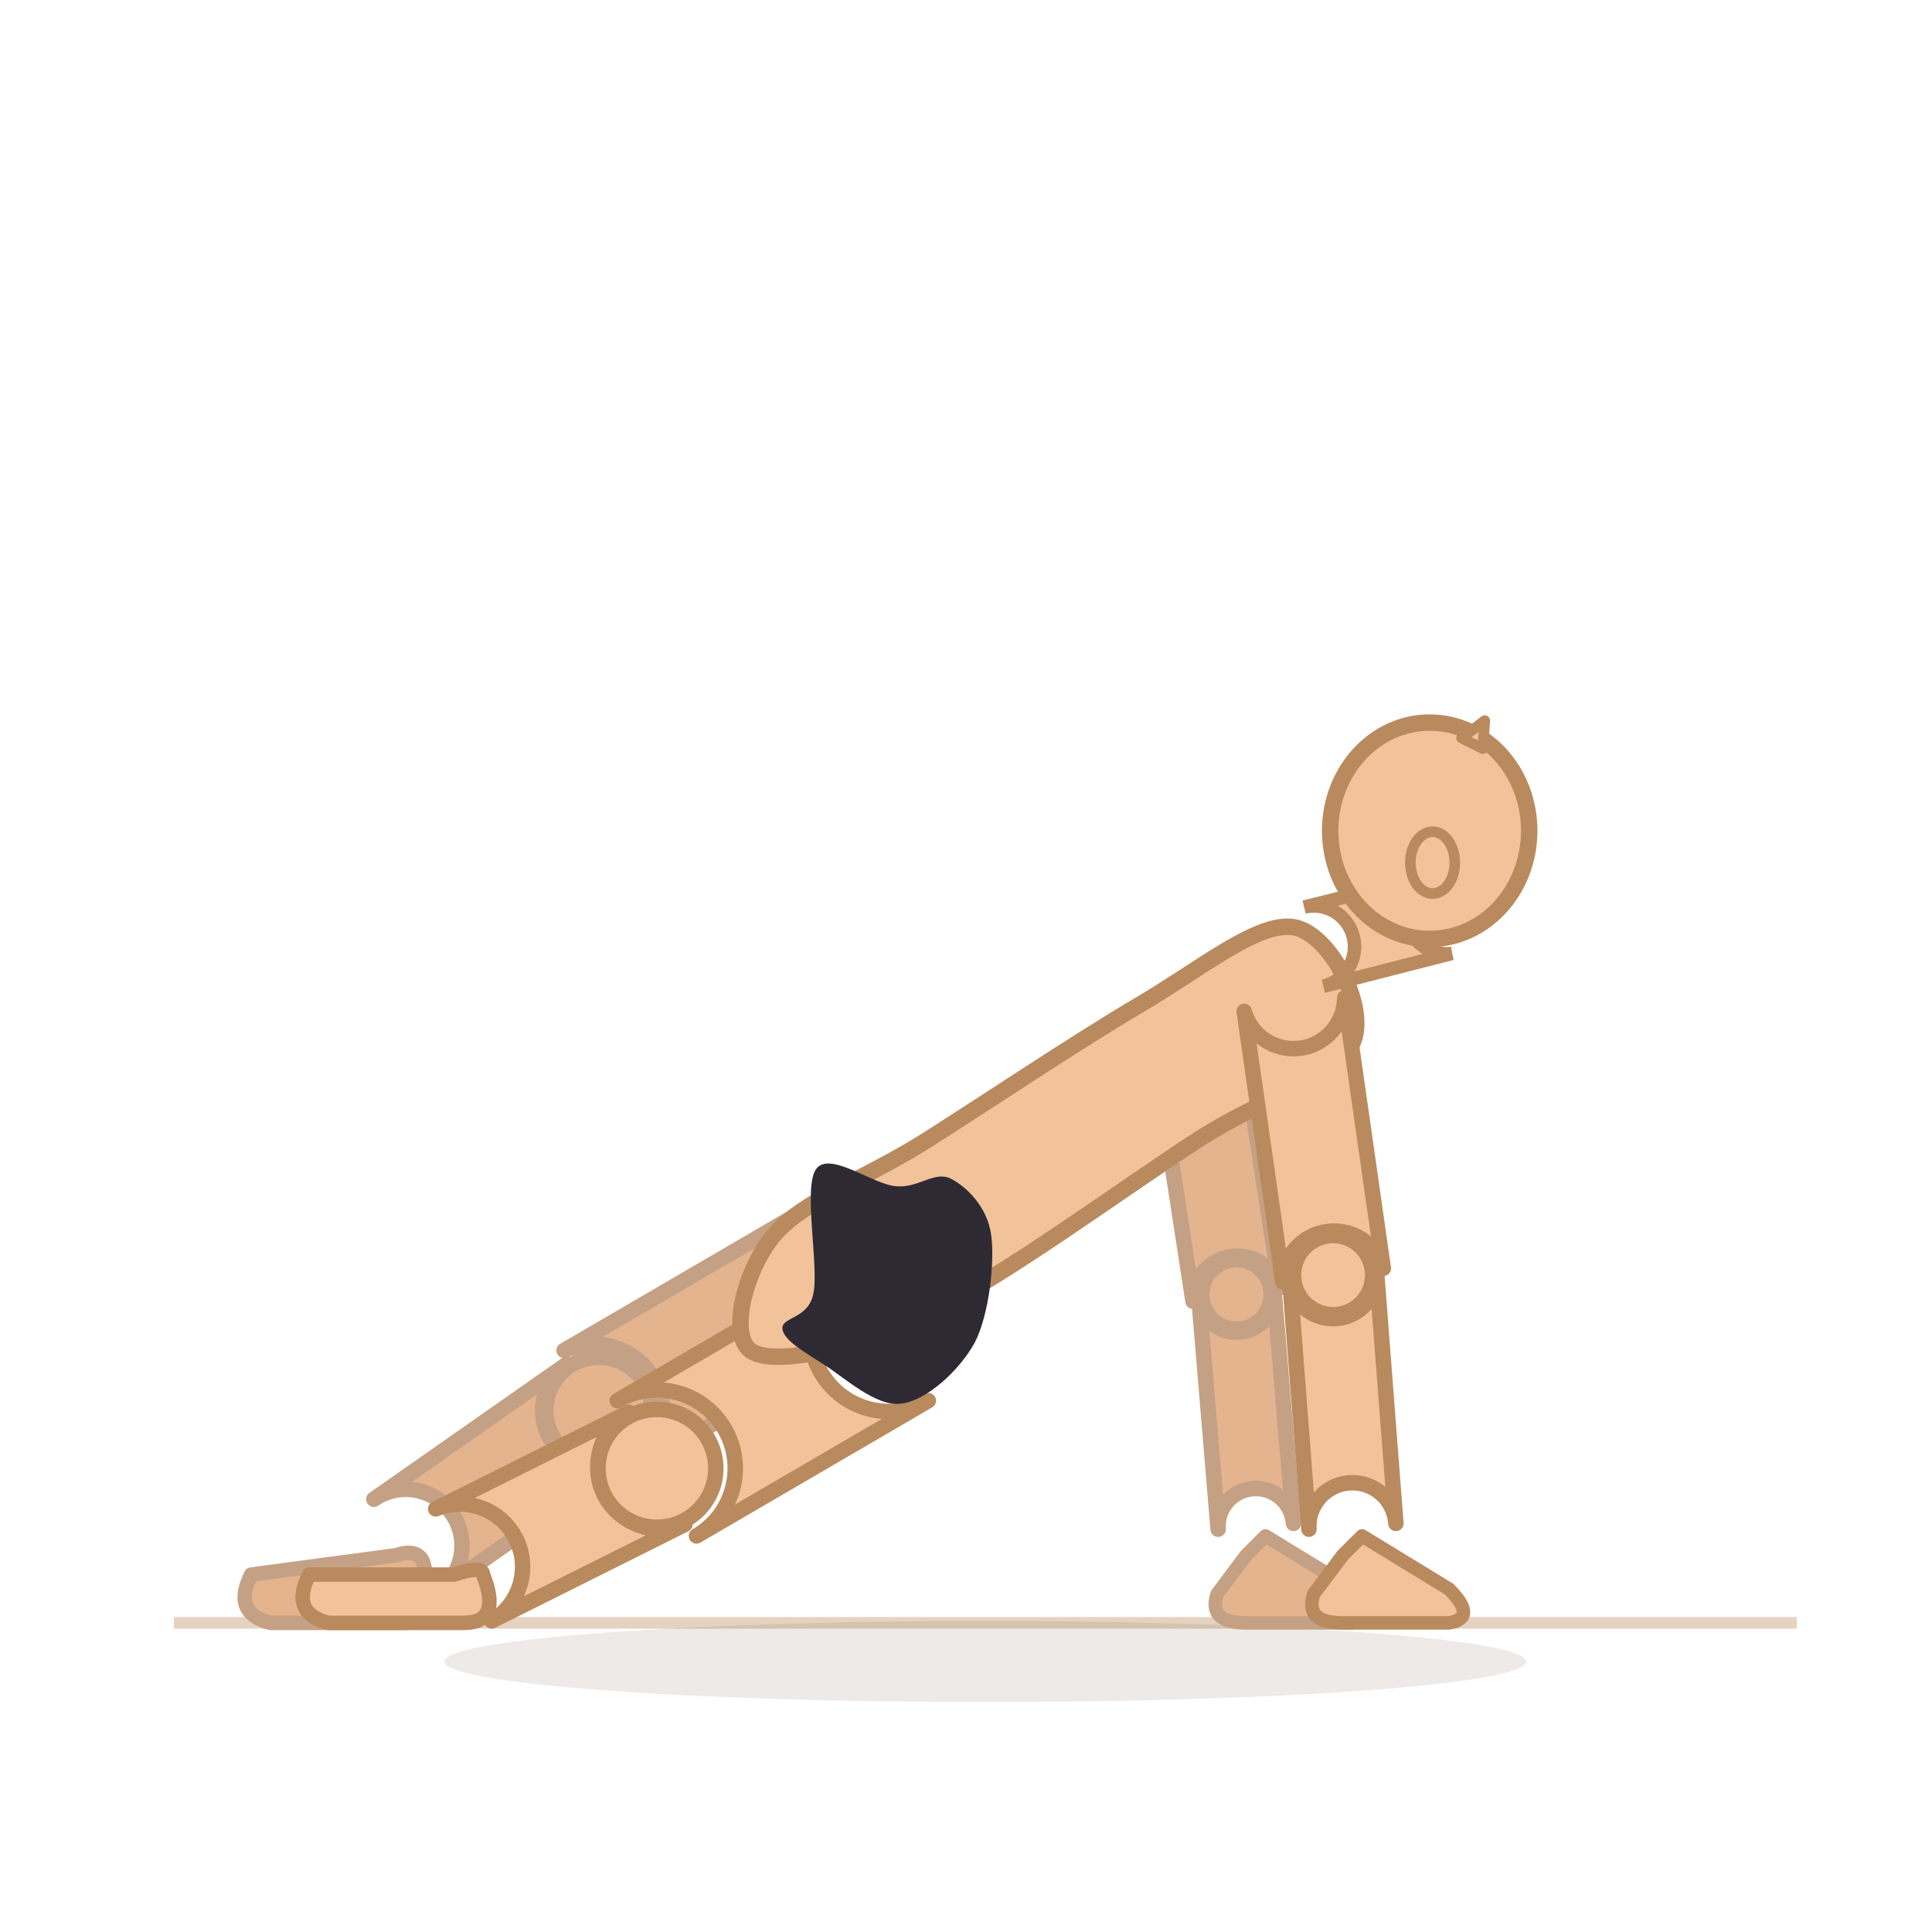
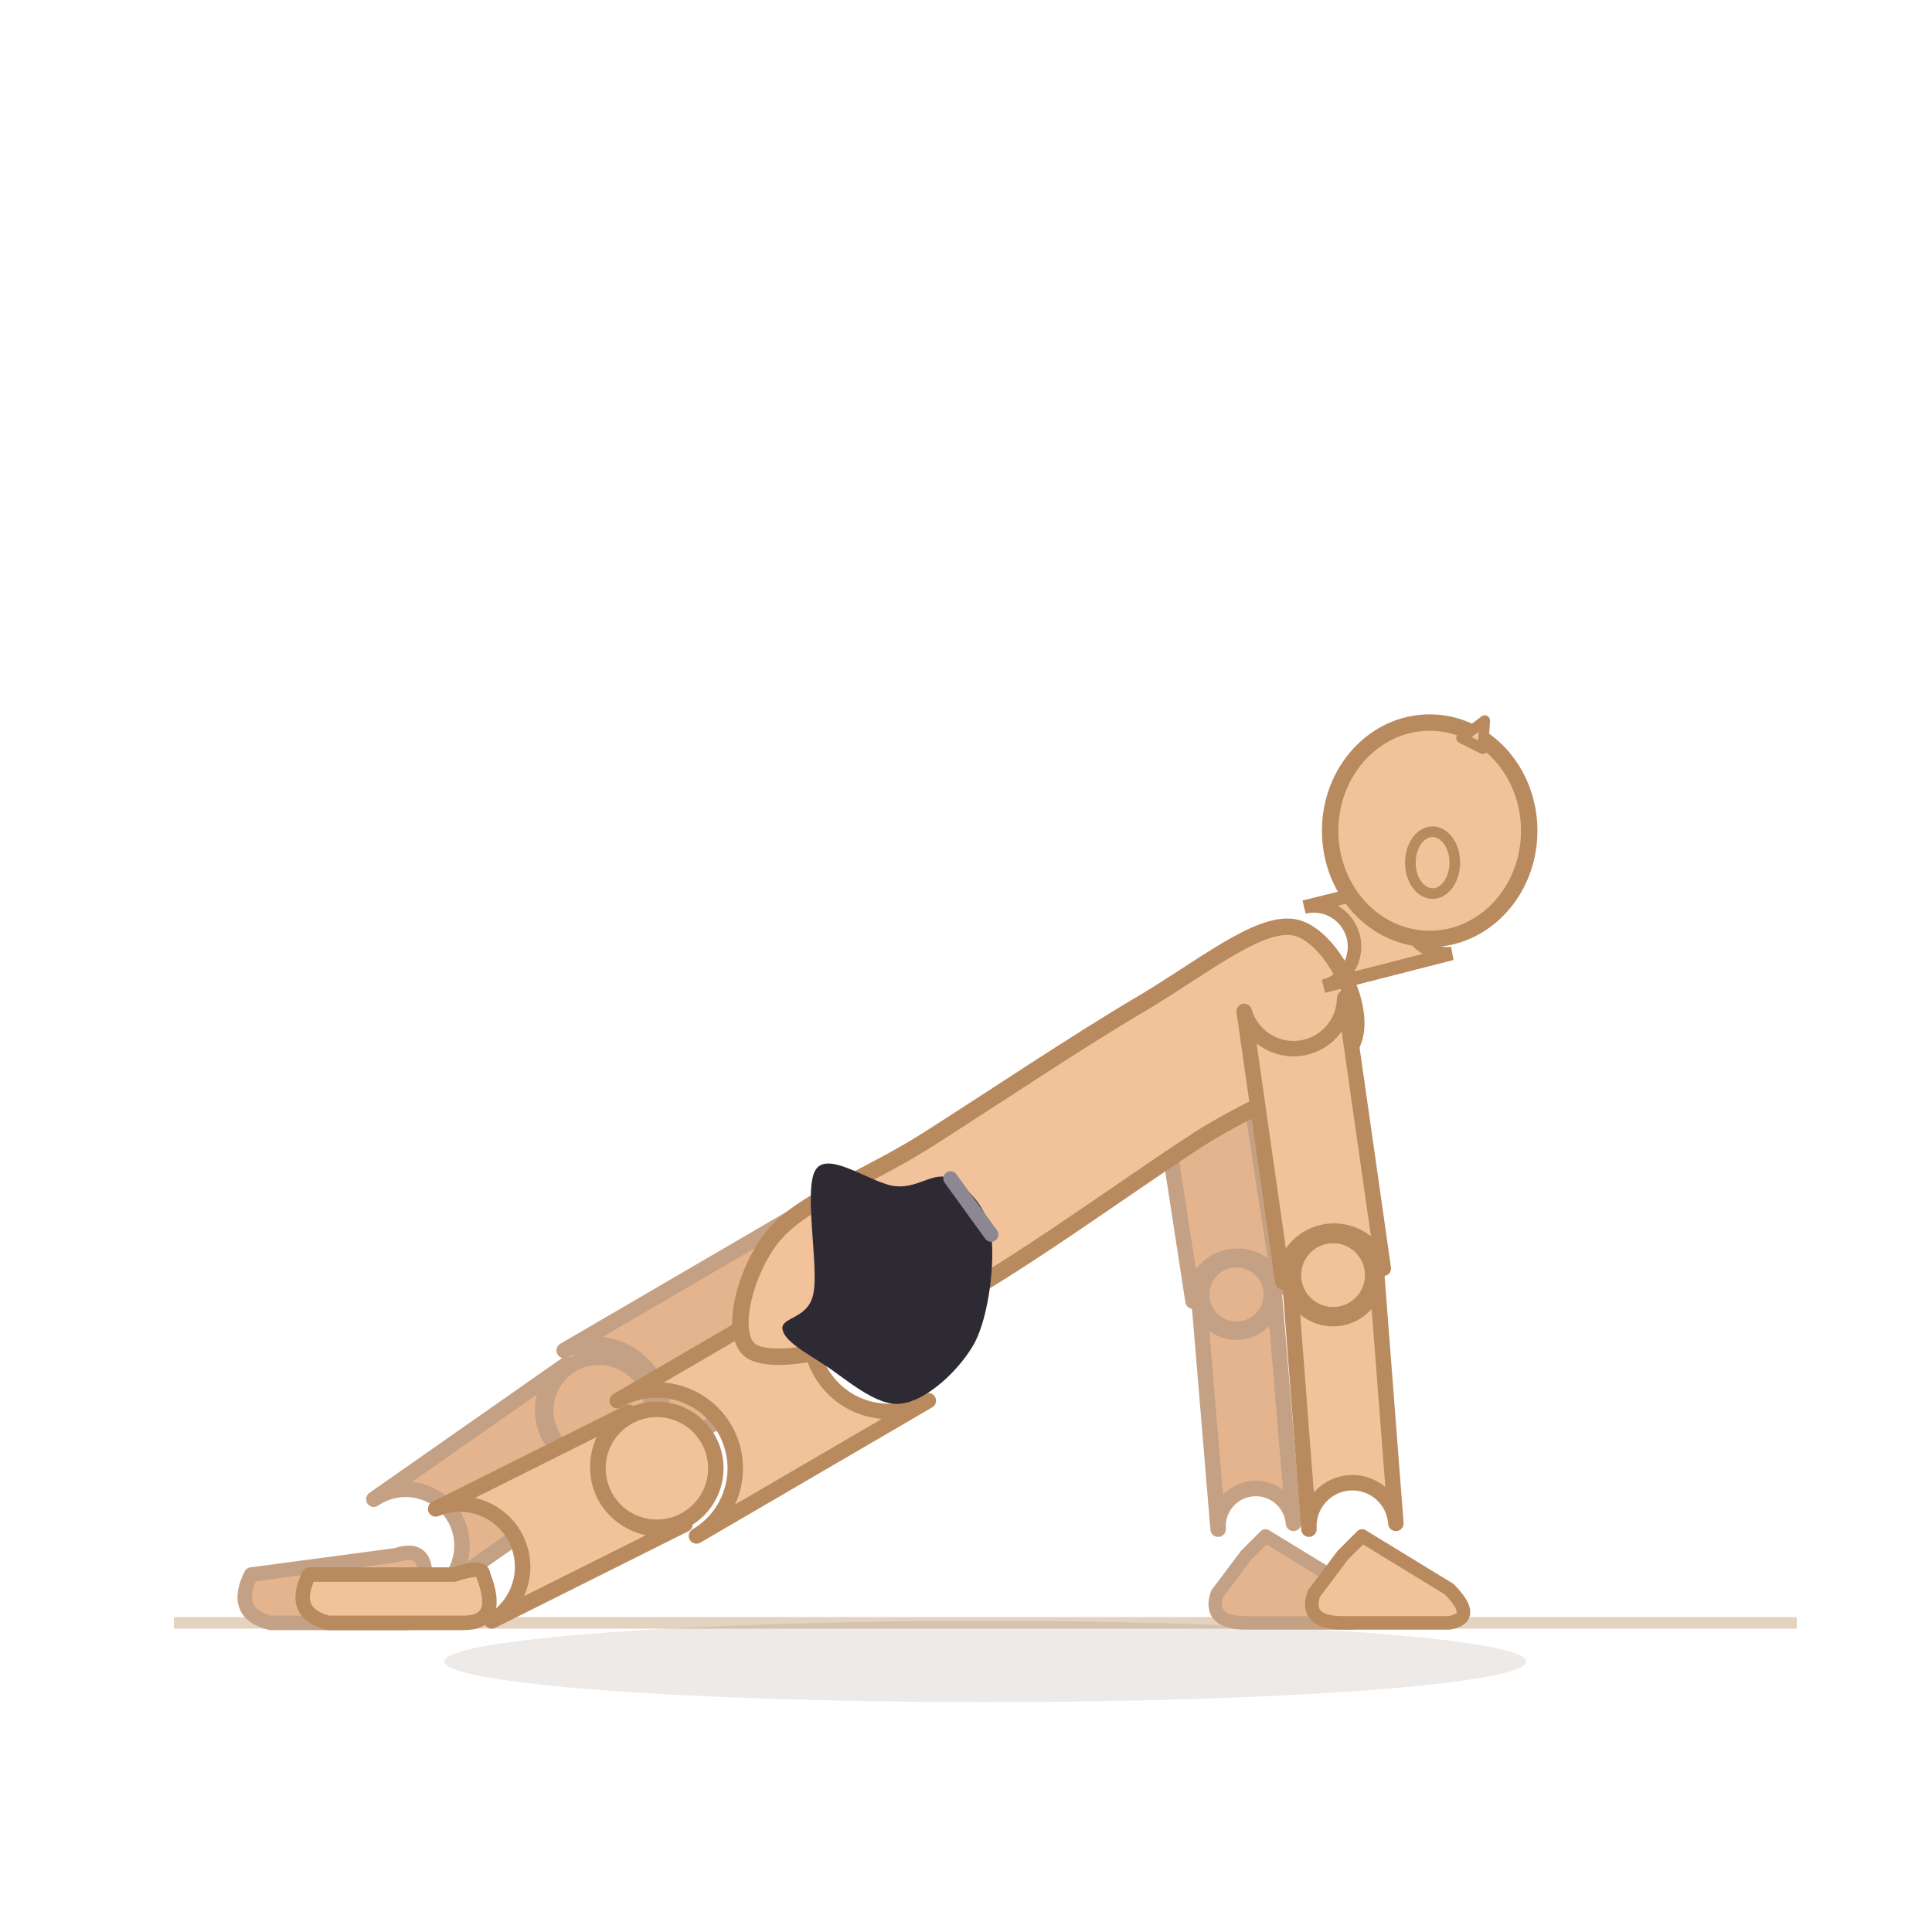
<svg xmlns="http://www.w3.org/2000/svg" viewBox="0 0 200 200">
  <line x1="18" y1="168" x2="186" y2="168" stroke="#e4d3c0" stroke-width="1.2" />
  <ellipse cx="102" cy="172" rx="56" ry="4.2" fill="rgba(70,48,28,0.10)" />
  <path d="M 82.4,125.8 L 58.4,139.8 A 7.2 7.2 0 0 1 65.6,152.2 L 89.6,138.2 A 7.2 7.2 0 0 1 82.4,125.8 Z" fill="#e4b48f" stroke="#c4a184" stroke-width="1.6" stroke-linejoin="round" />
  <path d="M 58.7,141.2 L 38.7,155.2 A 5.8 5.8 0 0 1 45.3,164.8 L 65.3,150.8 A 5.8 5.8 0 0 1 58.7,141.2 Z" fill="#e4b48f" stroke="#c4a184" stroke-width="1.6" stroke-linejoin="round" />
  <circle cx="62" cy="146" r="5.5" fill="#e4b48f" stroke="#c4a184" stroke-width="1.6" />
  <path d="M 44,163 Q 46,168 42,168 L 28,168 Q 24,167 26,163 L 41,161 Q 44,160 44,163 Z" fill="#e4b48f" stroke="#c4a184" stroke-width="1.5" stroke-linejoin="round" />
  <path d="M 87.9,131 L 63.9,145 A 8.1 8.1 0 0 1 72.1,159 L 96.1,145 A 8.1 8.1 0 0 1 87.9,131 Z" fill="#f2c29b" stroke="#b98a5e" stroke-width="1.6" stroke-linejoin="round" />
  <path d="M 65.1,146.2 L 45.1,156.2 A 6.5 6.5 0 0 1 50.9,167.8 L 70.9,157.8 A 6.5 6.5 0 0 1 65.1,146.2 Z" fill="#f2c29b" stroke="#b98a5e" stroke-width="1.6" stroke-linejoin="round" />
  <circle cx="68" cy="152" r="6.1" fill="#f2c29b" stroke="#b98a5e" stroke-width="1.6" />
  <path d="M 50,163 Q 52,168 48,168 L 34,168 Q 30,167 32,163 L 47,163 Q 50,162 50,163 Z" fill="#f2c29b" stroke="#b98a5e" stroke-width="1.5" stroke-linejoin="round" />
  <path d="M 119.5,108.7 L 123.5,134.7 A 4.6 4.6 0 0 1 132.5,133.3 L 128.5,107.3 A 4.6 4.6 0 0 1 119.5,108.7 Z" fill="#e4b48f" stroke="#c4a184" stroke-width="1.6" stroke-linejoin="round" />
  <path d="M 124.1,134.3 L 126.1,158.3 A 3.9 3.9 0 0 1 133.9,157.7 L 131.9,133.7 A 3.9 3.9 0 0 1 124.1,134.3 Z" fill="#e4b48f" stroke="#c4a184" stroke-width="1.6" stroke-linejoin="round" />
  <circle cx="128" cy="134" r="3.6" fill="#e4b48f" stroke="#c4a184" stroke-width="1.6" />
  <path d="M 129,161 L 126,165 Q 125,168 129,168 L 140,168 Q 143,167.5 140,164.5 L 131,159 Z" fill="#e4b48f" stroke="#c4a184" stroke-width="1.4" stroke-linejoin="round" />
  <path d="M 80,128 C 83,124.3 89.7,122 96,118 C 102.3,114 111.7,107.7 118,104 C 124.3,100.3 130.3,95.3 134,96 C 137.7,96.7 141.7,104.3 140,108 C 138.3,111.7 131.3,113.3 124,118 C 116.7,122.7 103.7,132.3 96,136 C 88.3,139.7 80.7,141.3 78,140 C 75.3,138.7 77,131.7 80,128 Z" fill="#f2c29b" stroke="#b98a5e" stroke-width="1.7" stroke-linejoin="round" />
  <path d="M 128.8,104.7 L 132.8,132.7 A 5.3 5.3 0 0 1 143.2,131.3 L 139.2,103.3 A 5.3 5.3 0 0 1 128.8,104.7 Z" fill="#f2c29b" stroke="#b98a5e" stroke-width="1.6" stroke-linejoin="round" />
  <path d="M 133.5,132.3 L 135.5,158.3 A 4.5 4.5 0 0 1 144.5,157.7 L 142.5,131.7 A 4.5 4.5 0 0 1 133.5,132.3 Z" fill="#f2c29b" stroke="#b98a5e" stroke-width="1.6" stroke-linejoin="round" />
  <circle cx="138" cy="132" r="4.1" fill="#f2c29b" stroke="#b98a5e" stroke-width="1.6" />
  <path d="M 139,161 L 136,165 Q 135,168 139,168 L 150,168 Q 153,167.5 150,164.5 L 141,159 Z" fill="#f2c29b" stroke="#b98a5e" stroke-width="1.4" stroke-linejoin="round" />
  <path d="M 137,102.1 L 150.3,98.7 A 4.2 4.2 0 0 1 148.3,90.6 L 135,93.9 A 4.2 4.2 0 0 1 137,102.1 Z" fill="#f2c29b" stroke="#b98a5e" stroke-width="1.4" />
  <ellipse cx="148" cy="86" rx="10.304" ry="11.2" fill="#f2c29b" stroke="#b98a5e" stroke-width="1.7" />
  <ellipse cx="148.3" cy="89.3" rx="2.3" ry="3.2" fill="#f2c29b" stroke="#b98a5e" stroke-width="1.1" />
  <path d="M 153.5,77.5 L 153.7,74.6 L 151.3,76.4 Z" fill="#f2c29b" stroke="#b98a5e" stroke-width="1.1" stroke-linejoin="round" />
  <g data-shorts="1">
    <path d="M 98.4,122 C 100,122.8 102.2,124.9 102.6,127.8 C 103,130.6 102.4,136.1 100.9,139 C 99.3,141.9 95.9,145 93.3,145.3 C 90.7,145.7 87.3,142.5 85.2,141.2 C 83.2,139.9 81.2,138.8 81,137.6 C 80.8,136.3 83.7,136.6 84.2,133.9 C 84.8,131.1 83.1,122.8 84.5,121 C 85.9,119.1 90.5,122.7 92.8,122.8 C 95.1,123 96.7,121.2 98.4,122 Z" fill="#2e2a33" />
+     <path d="M 98.4,122 L 102.6,127.8" fill="none" stroke="#8d8794" stroke-width="1.5" stroke-linecap="round" />
  </g>
</svg>
